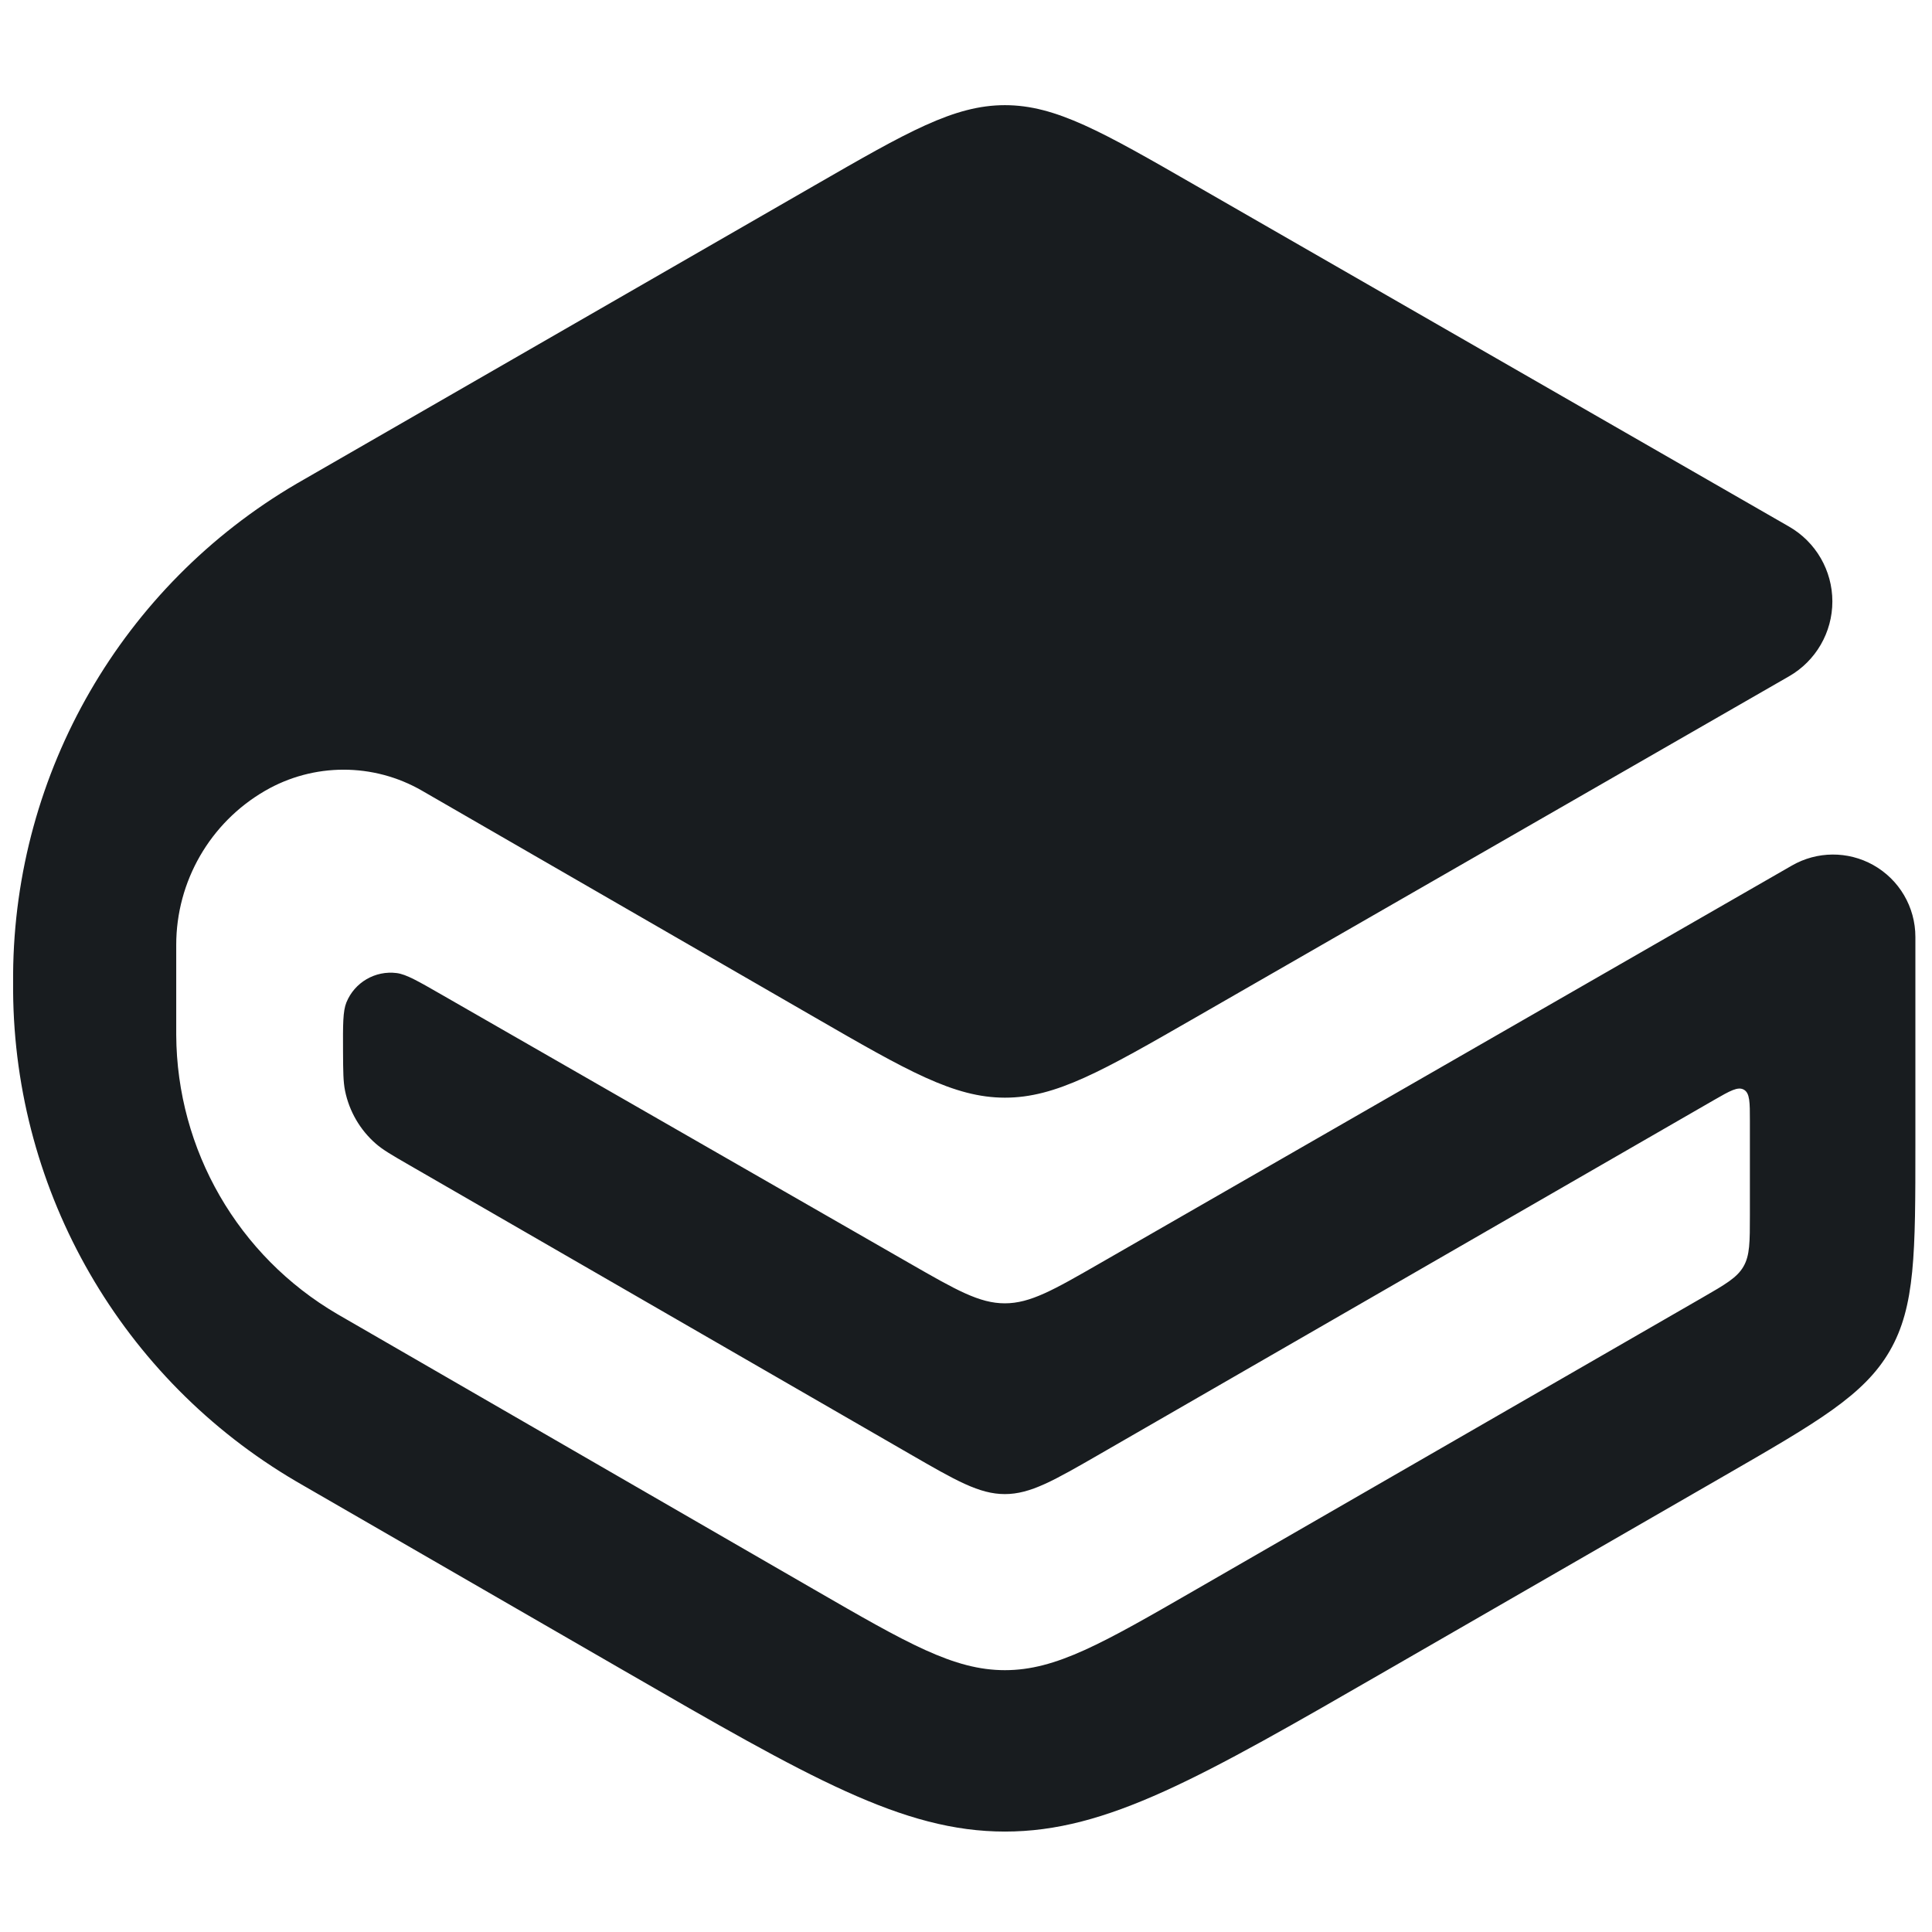
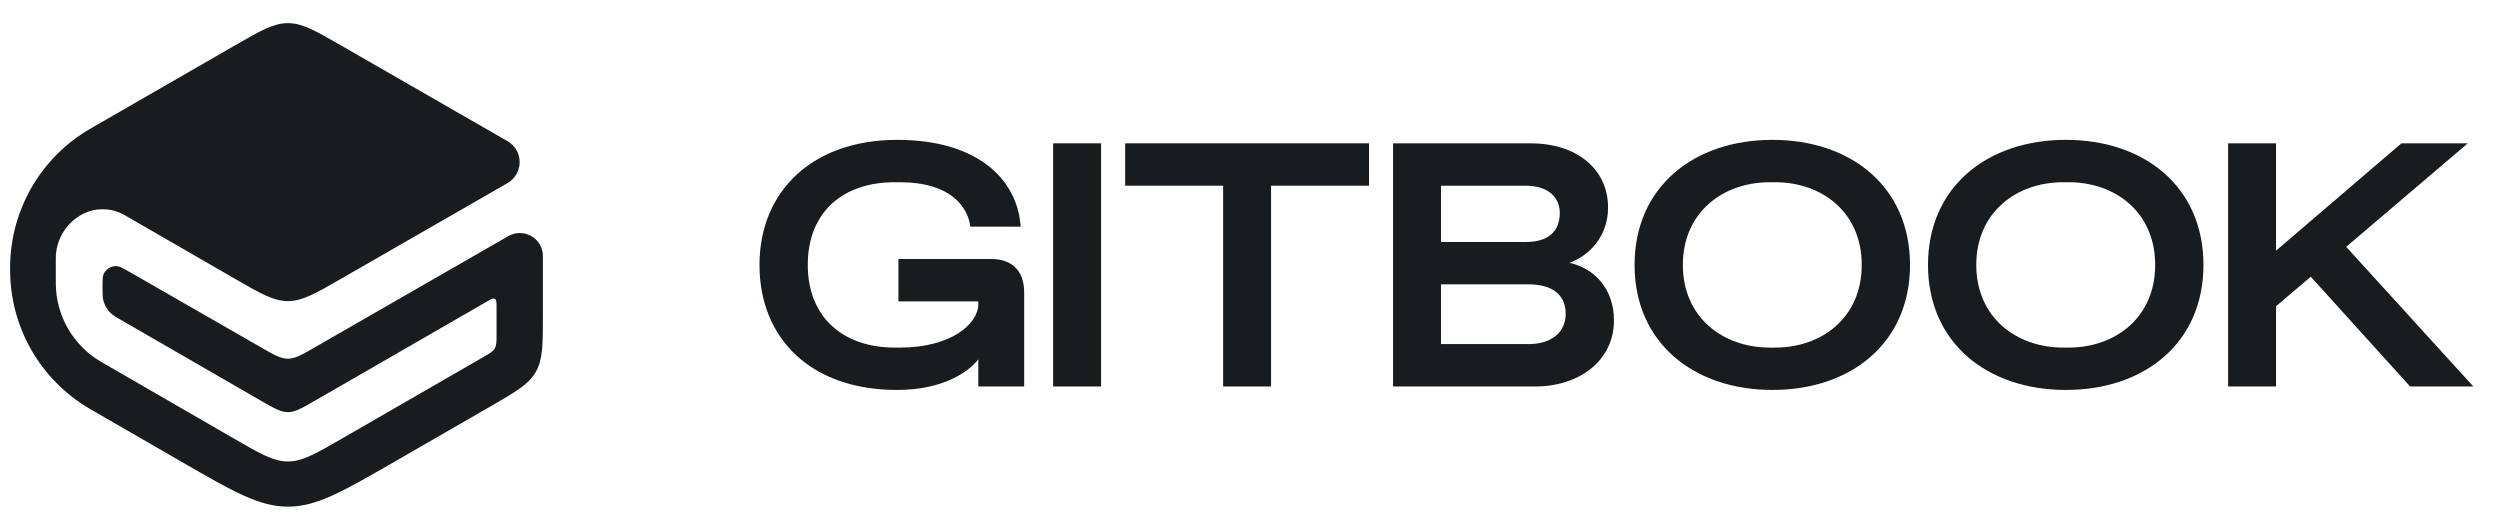
- <svg xmlns="http://www.w3.org/2000/svg" width="65" height="65" viewBox="0 0 65 65" fill="none">
-   <path d="M27.396 34.219C30.526 36.026 32.09 36.928 33.808 36.93C35.526 36.931 37.093 36.031 40.225 34.231L60.191 22.753C61.093 22.235 61.648 21.275 61.648 20.235C61.648 19.195 61.093 18.235 60.191 17.717L40.218 6.236C37.089 4.437 35.524 3.538 33.808 3.538C32.091 3.539 30.527 4.44 27.4 6.241L10.229 16.129C10.102 16.202 10.038 16.238 9.979 16.273C4.114 19.707 0.49 25.975 0.441 32.772C0.441 32.84 0.441 32.914 0.441 33.061C0.441 33.207 0.441 33.281 0.441 33.349C0.49 40.138 4.105 46.401 9.96 49.837C10.02 49.872 10.083 49.908 10.21 49.982L20.966 56.192C27.233 59.81 30.367 61.62 33.808 61.621C37.249 61.622 40.384 59.815 46.654 56.2L58.008 49.655C61.147 47.845 62.717 46.941 63.579 45.449C64.441 43.957 64.441 42.145 64.441 38.522V31.521C64.441 30.516 63.897 29.59 63.018 29.1C62.168 28.627 61.133 28.634 60.289 29.119L37.007 42.502C35.445 43.4 34.664 43.849 33.807 43.849C32.95 43.849 32.169 43.401 30.606 42.504L14.849 33.459C14.059 33.005 13.665 32.779 13.348 32.738C12.625 32.645 11.93 33.05 11.655 33.724C11.534 34.02 11.537 34.475 11.541 35.386C11.545 36.056 11.547 36.391 11.609 36.699C11.75 37.389 12.113 38.014 12.643 38.477C12.88 38.684 13.17 38.852 13.75 39.187L30.597 48.91C32.164 49.815 32.947 50.267 33.807 50.267C34.668 50.267 35.451 49.815 37.018 48.912L57.668 37.008C58.204 36.7 58.471 36.546 58.672 36.662C58.873 36.778 58.873 37.087 58.873 37.704V40.88C58.873 41.785 58.873 42.239 58.657 42.611C58.442 42.984 58.049 43.211 57.264 43.663L40.232 53.481C37.097 55.288 35.529 56.192 33.808 56.191C32.087 56.191 30.52 55.285 27.386 53.475L11.451 44.27C11.4 44.241 11.375 44.226 11.351 44.212C8.01 42.26 5.949 38.688 5.929 34.819C5.929 34.791 5.929 34.762 5.929 34.703V31.789C5.929 29.653 7.067 27.678 8.915 26.607C10.548 25.66 12.563 25.658 14.198 26.602L27.396 34.219Z" fill="#181C1F" />
+ <svg xmlns="http://www.w3.org/2000/svg" width="302" height="64" viewBox="0 0 302 64" fill="none">
+   <path d="M28.33 33.649C31.477 35.465 33.05 36.373 34.778 36.375C36.506 36.377 38.081 35.471 41.231 33.66L61.31 22.118C62.217 21.597 62.775 20.631 62.775 19.586C62.775 18.54 62.217 17.575 61.31 17.053L41.224 5.507C38.077 3.698 36.504 2.794 34.778 2.795C33.051 2.795 31.479 3.701 28.334 5.512L11.066 15.456C10.938 15.53 10.874 15.567 10.814 15.602C4.916 19.055 1.271 25.358 1.223 32.193C1.222 32.262 1.222 32.336 1.222 32.484C1.222 32.631 1.222 32.705 1.223 32.774C1.271 39.601 4.907 45.899 10.796 49.355C10.855 49.39 10.919 49.427 11.047 49.501L21.863 55.746C28.166 59.385 31.317 61.204 34.778 61.205C38.239 61.206 41.391 59.389 47.696 55.754L59.114 49.172C62.272 47.352 63.85 46.442 64.717 44.942C65.584 43.442 65.584 41.62 65.584 37.975V30.936C65.584 29.925 65.036 28.993 64.153 28.501C63.298 28.025 62.257 28.032 61.408 28.52L37.995 41.978C36.424 42.881 35.639 43.333 34.777 43.333C33.915 43.333 33.129 42.882 31.558 41.98L15.711 32.884C14.918 32.428 14.521 32.2 14.202 32.159C13.475 32.066 12.776 32.473 12.499 33.151C12.378 33.449 12.38 33.907 12.385 34.822C12.389 35.495 12.391 35.832 12.454 36.142C12.595 36.836 12.96 37.465 13.493 37.931C13.731 38.139 14.023 38.307 14.606 38.644L31.549 48.423C33.124 49.332 33.912 49.787 34.777 49.787C35.642 49.787 36.43 49.333 38.006 48.425L58.773 36.454C59.311 36.144 59.58 35.989 59.782 36.105C59.984 36.222 59.984 36.532 59.984 37.154V40.347C59.984 41.258 59.984 41.714 59.767 42.089C59.551 42.464 59.156 42.691 58.367 43.146L41.238 53.02C38.085 54.837 36.508 55.746 34.778 55.745C33.047 55.745 31.471 54.834 28.32 53.014L12.294 43.757C12.243 43.727 12.218 43.712 12.194 43.699C8.834 41.735 6.761 38.143 6.742 34.252C6.741 34.224 6.741 34.195 6.741 34.136V31.205C6.741 29.056 7.886 27.071 9.744 25.993C11.387 25.041 13.412 25.04 15.057 25.988L28.33 33.649Z" fill="#181C1F" />
+   <path d="M108.362 47.106C97.998 47.106 91.746 40.938 91.746 32C91.746 23.188 98.04 16.894 108.404 16.894C117.803 16.894 122.881 21.426 123.3 27.384H117.216C116.922 24.993 114.824 22.014 108.74 22.014H108.069C101.774 22.014 97.579 25.664 97.579 32C97.579 38.336 101.858 41.987 108.069 41.987H108.74C114.866 41.987 118.181 39.133 118.181 36.742V36.406H108.53V31.287H119.733C122.293 31.287 123.72 32.755 123.72 35.315V46.686H118.181V43.413C117.048 44.84 114.069 47.106 108.362 47.106Z" fill="#181C1F" />
+   <path d="M133.009 46.686H127.218V17.314H133.009V46.686Z" fill="#181C1F" />
+   <path d="M153.544 46.686H147.754V22.433H135.921V17.314H165.377V22.433H153.544V46.686Z" fill="#181C1F" />
+   <path d="M185.484 46.686H168.28V17.314H184.981C190.226 17.314 194.254 20.251 194.254 25.077C194.254 28.433 192.114 30.825 189.596 31.748C192.617 32.42 194.967 34.895 194.967 38.714C194.967 43.581 190.729 46.686 185.484 46.686ZM174.071 22.433V29.231H184.351C186.911 29.231 188.421 28.056 188.421 25.706C188.421 23.776 186.911 22.433 184.351 22.433H174.071ZM174.071 34.35V41.567H184.645C187.414 41.567 189.135 40.14 189.135 37.916C189.135 35.525 187.414 34.35 184.645 34.35H174.071Z" fill="#181C1F" />
+   <path d="M214.115 47.106C204.59 47.106 197.456 41.399 197.456 32C197.456 22.601 204.59 16.894 214.115 16.894C223.639 16.894 230.731 22.601 230.731 32C230.731 41.399 223.639 47.106 214.115 47.106ZM213.779 41.987H214.45C220.115 41.987 224.898 38.336 224.898 32C224.898 25.664 220.115 22.014 214.45 22.014H213.779C208.114 22.014 203.289 25.664 203.289 32C203.289 38.336 208.114 41.987 213.779 41.987Z" fill="#181C1F" />
+   <path d="M249.561 47.106C240.036 47.106 232.903 41.399 232.903 32C232.903 22.601 240.036 16.894 249.561 16.894C259.086 16.894 266.177 22.601 266.177 32C266.177 41.399 259.086 47.106 249.561 47.106ZM249.225 41.987H249.897C255.561 41.987 260.345 38.336 260.345 32C260.345 25.664 255.561 22.014 249.897 22.014H249.225C243.561 22.014 238.735 25.664 238.735 32C238.735 38.336 243.561 41.987 249.225 41.987Z" fill="#181C1F" />
+   <path d="M298.778 46.686H291.141L279.14 33.427L274.944 36.993V46.686H269.154V17.314H274.944V30.28L290.092 17.314H298.106L283.42 29.818L298.778 46.686Z" fill="#181C1F" />
</svg>
